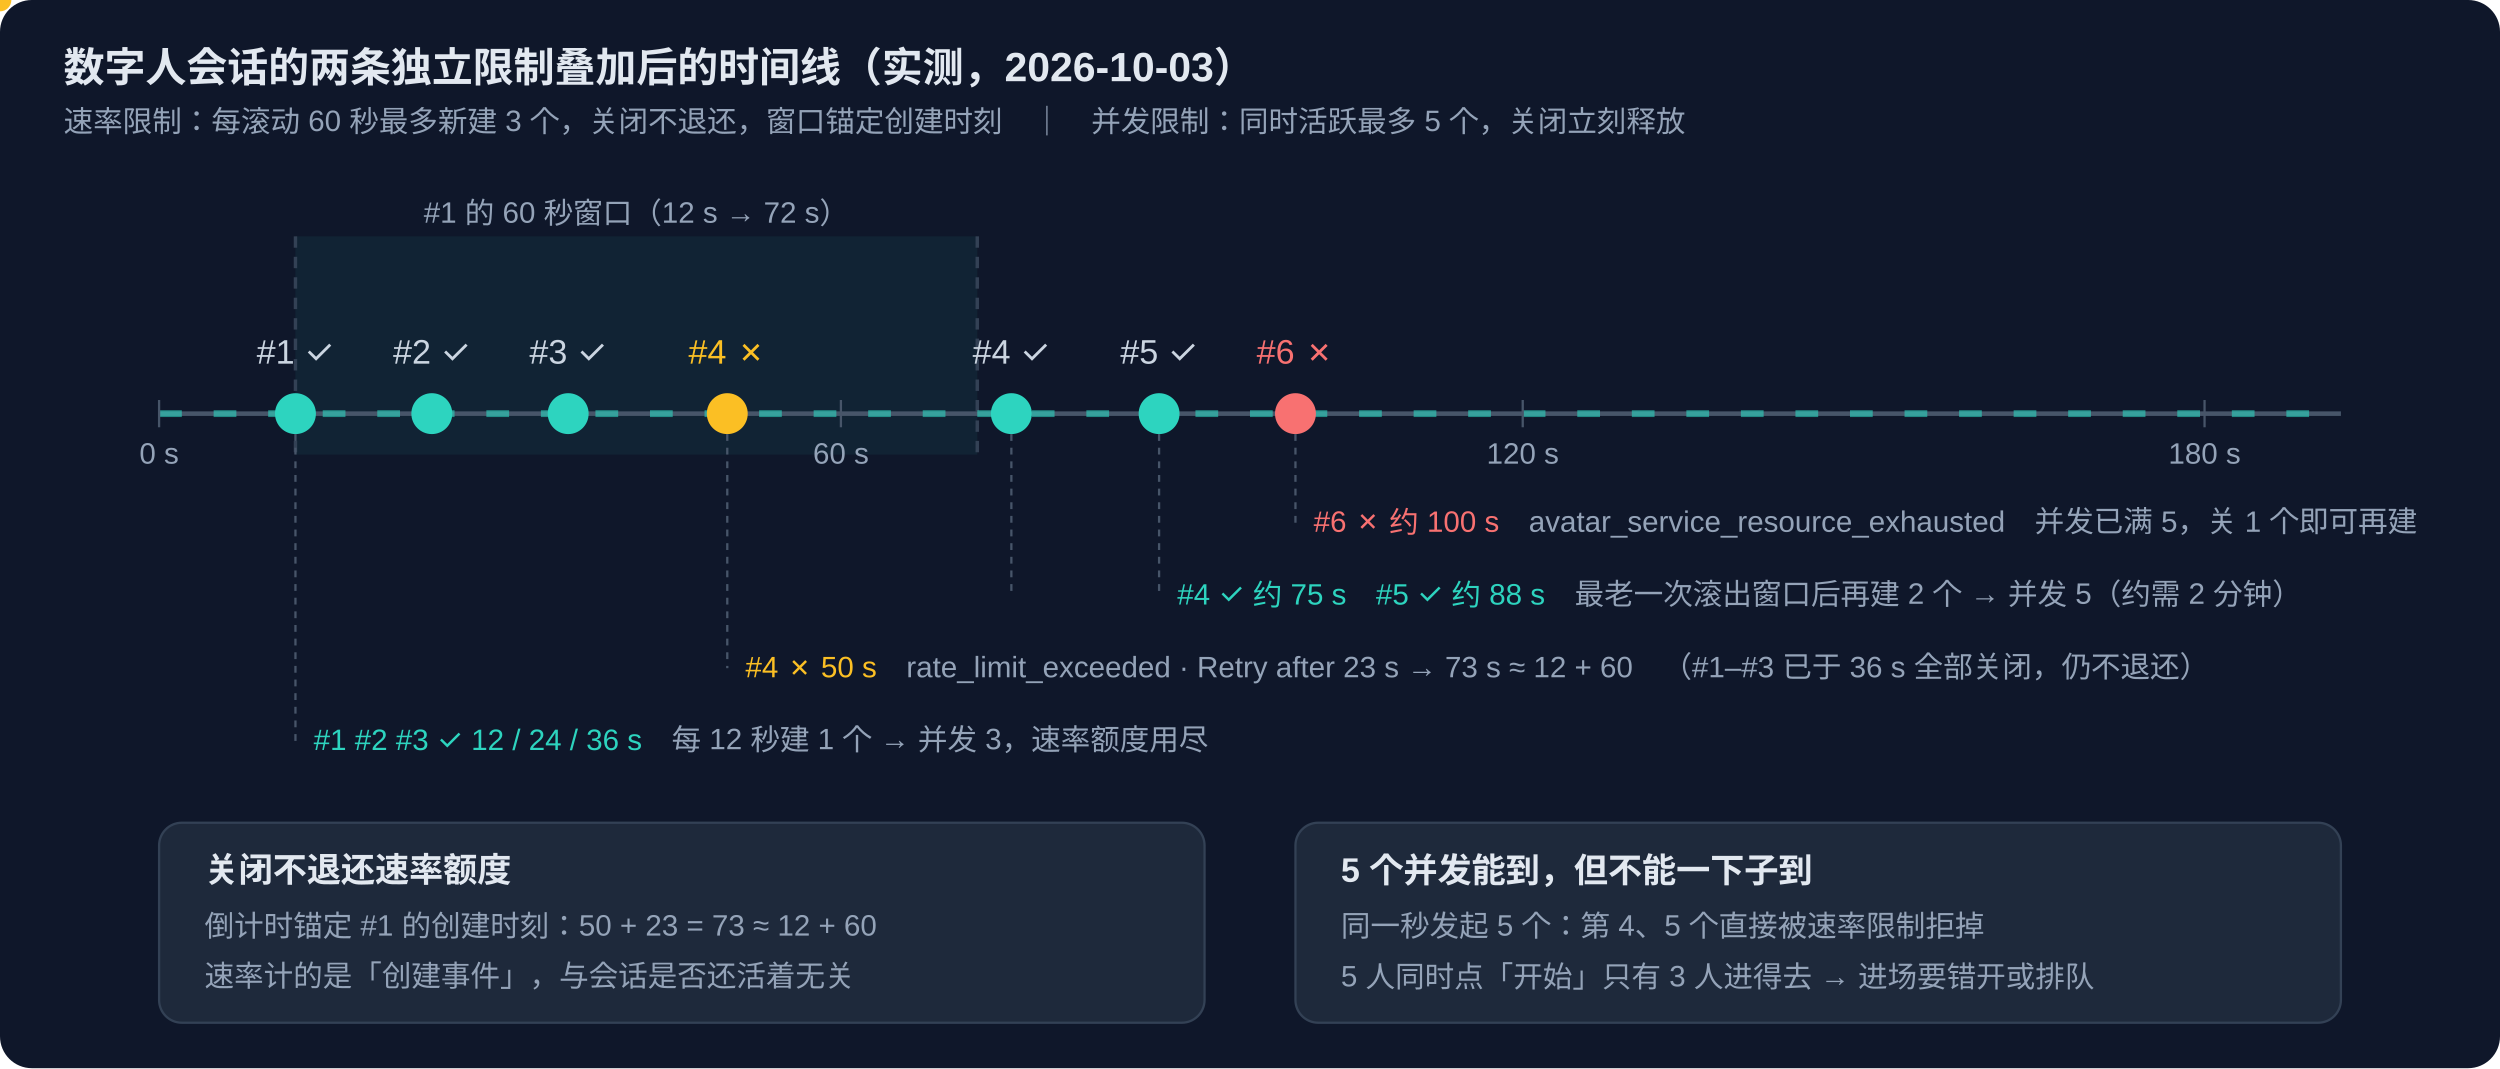
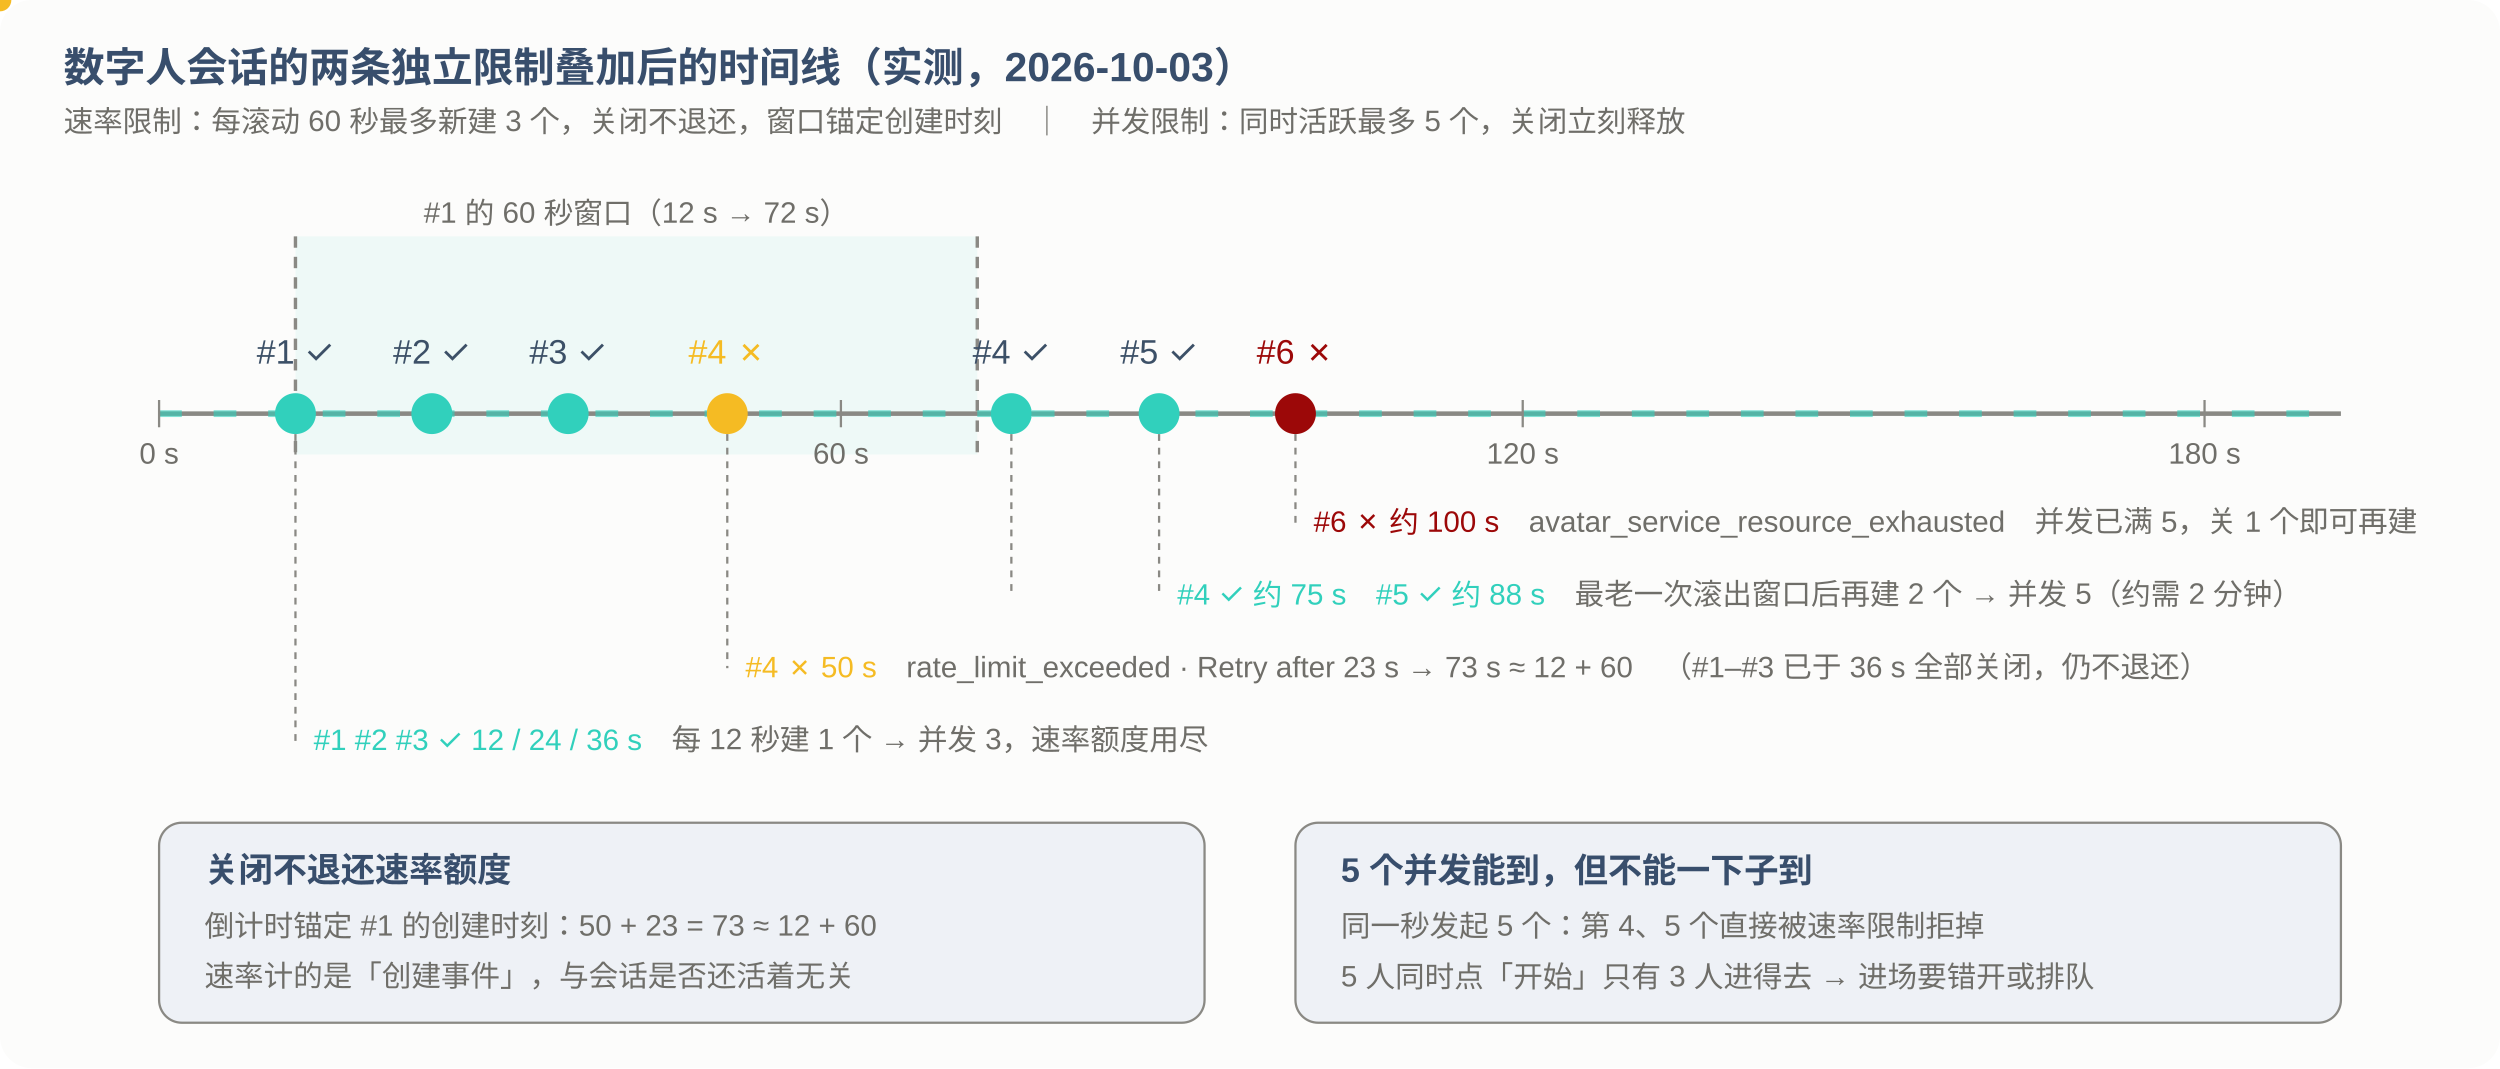
<svg xmlns="http://www.w3.org/2000/svg" viewBox="0 0 1100 470" width="1100" height="470" font-family="-apple-system, 'PingFang SC', 'Helvetica Neue', Arial, sans-serif">
  <style>
-     .t { font-size: 15px; fill: #cbd5e1; }
-     .s { font-size: 13px; fill: #94a3b8; }
-     .h { font-size: 18px; fill: #e2e8f0; font-weight: 600; }
-     .ok { fill: #2dd4bf; }
-     .bad { fill: #fbbf24; }
-     .cap { fill: #f87171; }
-     .lead { stroke: #475569; stroke-width: 1; stroke-dasharray: 3 3; }
-     .plan { stroke: #334155; stroke-dasharray: 5 4; }
+     .t { font-size: 15px; fill: #3c5067; }
+     .s { font-size: 13px; fill: #6f6e69; }
+     .h { font-size: 18px; fill: #384e6c; font-weight: 600; }
+     .ok { fill: #31d0bc; }
+     .bad { fill: #f5bb23; }
+     .cap { fill: #9c0808; }
+     .lead { stroke: #8a8984; stroke-width: 1; stroke-dasharray: 3 3; }
+     .plan { stroke: #8a8984; stroke-dasharray: 5 4; }
    .pulse { animation: pulse 1.6s ease-in-out infinite; transform-box: fill-box; transform-origin: center; }
    @keyframes pulse { 0%,100% { opacity: 1; transform: scale(1); } 50% { opacity: .55; transform: scale(1.35); } }
-     .flow { stroke: #2dd4bf; stroke-width: 3; stroke-dasharray: 10 14; animation: dash 1.8s linear infinite; }
+     .flow { stroke: #31d0bc; stroke-width: 3; stroke-dasharray: 10 14; animation: dash 1.8s linear infinite; }
    @keyframes dash { to { stroke-dashoffset: -48; } }
    .breathe { animation: breathe 2.4s ease-in-out infinite; }
    @keyframes breathe { 0%,100% { opacity: .35; } 50% { opacity: .9; } }
  </style>
-   <rect width="1100" height="470" rx="14" fill="#0f172a" />
+   <rect width="1100" height="470" rx="14" fill="#fcfcfb" />
  <text x="28" y="36" class="h">数字人会话的两条独立限制叠加后的时间线（实测，2026-10-03）</text>
  <text x="28" y="58" class="s">速率限制：每滚动 60 秒最多新建 3 个，关闭不退还，窗口锚定创建时刻　｜　并发限制：同时活跃最多 5 个，关闭立刻释放</text>
-   <rect x="130" y="104" width="300" height="96" fill="#2dd4bf" opacity=".07" />
+   <rect x="130" y="104" width="300" height="96" fill="#31d0bc" opacity=".07" />
  <line x1="130" y1="104" x2="130" y2="200" class="plan" stroke-width="1.5" />
  <line x1="430" y1="104" x2="430" y2="200" class="plan" stroke-width="1.5" />
  <text x="280" y="98" class="s" text-anchor="middle">#1 的 60 秒窗口（12 s → 72 s）</text>
-   <line x1="70" y1="182" x2="1030" y2="182" stroke="#475569" stroke-width="2" />
+   <line x1="70" y1="182" x2="1030" y2="182" stroke="#8a8984" stroke-width="2" />
  <line x1="70" y1="182" x2="1030" y2="182" class="flow" opacity=".6" />
-   <g stroke="#475569">
+   <g stroke="#8a8984">
    <line x1="70" y1="176" x2="70" y2="188" />
    <line x1="370" y1="176" x2="370" y2="188" />
    <line x1="670" y1="176" x2="670" y2="188" />
    <line x1="970" y1="176" x2="970" y2="188" />
  </g>
  <g class="s" text-anchor="middle">
    <text x="70" y="204">0 s</text>
    <text x="370" y="204">60 s</text>
    <text x="670" y="204">120 s</text>
    <text x="970" y="204">180 s</text>
  </g>
  <g class="t" text-anchor="middle">
    <circle cx="130" cy="182" r="9" class="ok" />
    <text x="130" y="160">#1 ✓</text>
    <circle cx="190" cy="182" r="9" class="ok" />
    <text x="190" y="160">#2 ✓</text>
    <circle cx="250" cy="182" r="9" class="ok" />
    <text x="250" y="160">#3 ✓</text>
    <circle cx="320" cy="182" r="9" class="bad pulse" />
-     <text x="320" y="160" fill="#fbbf24">#4 ✗</text>
+     <text x="320" y="160" fill="#f5bb23">#4 ✗</text>
    <circle cx="445" cy="182" r="9" class="ok" />
    <text x="445" y="160">#4 ✓</text>
    <circle cx="510" cy="182" r="9" class="ok" />
    <text x="510" y="160">#5 ✓</text>
    <circle cx="570" cy="182" r="9" class="cap pulse" />
-     <text x="570" y="160" fill="#f87171">#6 ✗</text>
+     <text x="570" y="160" fill="#9c0808">#6 ✗</text>
  </g>
  <g class="s">
    <line x1="570" y1="191" x2="570" y2="230" class="lead" />
    <text x="578" y="234">
-       <tspan fill="#f87171">#6 ✗ 约 100 s</tspan>　avatar_service_resource_exhausted　并发已满 5，关 1 个即可再建</text>
+       <tspan fill="#9c0808">#6 ✗ 约 100 s</tspan>　avatar_service_resource_exhausted　并发已满 5，关 1 个即可再建</text>
    <line x1="445" y1="191" x2="445" y2="262" class="lead" />
    <line x1="510" y1="191" x2="510" y2="262" class="lead" />
    <text x="518" y="266">
-       <tspan fill="#2dd4bf">#4 ✓ 约 75 s　#5 ✓ 约 88 s</tspan>　最老一次滚出窗口后再建 2 个 → 并发 5（约需 2 分钟）</text>
+       <tspan fill="#31d0bc">#4 ✓ 约 75 s　#5 ✓ 约 88 s</tspan>　最老一次滚出窗口后再建 2 个 → 并发 5（约需 2 分钟）</text>
    <line x1="320" y1="191" x2="320" y2="294" class="lead" />
    <text x="328" y="298">
-       <tspan fill="#fbbf24">#4 ✗ 50 s</tspan>　rate_limit_exceeded · Retry after 23 s → 73 s ≈ 12 + 60　（#1–#3 已于 36 s 全部关闭，仍不退还）</text>
+       <tspan fill="#f5bb23">#4 ✗ 50 s</tspan>　rate_limit_exceeded · Retry after 23 s → 73 s ≈ 12 + 60　（#1–#3 已于 36 s 全部关闭，仍不退还）</text>
    <line x1="130" y1="191" x2="130" y2="326" class="lead" />
    <text x="138" y="330">
-       <tspan fill="#2dd4bf">#1 #2 #3 ✓ 12 / 24 / 36 s</tspan>　每 12 秒建 1 个 → 并发 3，速率额度用尽</text>
+       <tspan fill="#31d0bc">#1 #2 #3 ✓ 12 / 24 / 36 s</tspan>　每 12 秒建 1 个 → 并发 3，速率额度用尽</text>
  </g>
-   <circle r="5" fill="#fbbf24" class="breathe">
+   <circle r="5" fill="#f5bb23" class="breathe">
    <animateMotion dur="6s" repeatCount="indefinite" path="M70,182 L1030,182" />
  </circle>
  <g>
-     <rect x="70" y="362" width="460" height="88" rx="10" fill="#1e293b" stroke="#334155" />
+     <rect x="70" y="362" width="460" height="88" rx="10" fill="#eef1f6" stroke="#8a8984" />
    <text x="90" y="388" class="h" style="font-size:15px">关闭不退还速率额度</text>
    <text x="90" y="412" class="s">倒计时锚定 #1 的创建时刻：50 + 23 = 73 ≈ 12 + 60</text>
    <text x="90" y="434" class="s">速率计的是「创建事件」，与会话是否还活着无关</text>
-     <rect x="570" y="362" width="460" height="88" rx="10" fill="#1e293b" stroke="#334155" />
+     <rect x="570" y="362" width="460" height="88" rx="10" fill="#eef1f6" stroke="#8a8984" />
    <text x="590" y="388" class="h" style="font-size:15px">5 个并发能到，但不能一下子到</text>
    <text x="590" y="412" class="s">同一秒发起 5 个：第 4、5 个直接被速率限制拒掉</text>
    <text x="590" y="434" class="s">5 人同时点「开始」只有 3 人进得去 → 进场要错开或排队</text>
  </g>
</svg>
